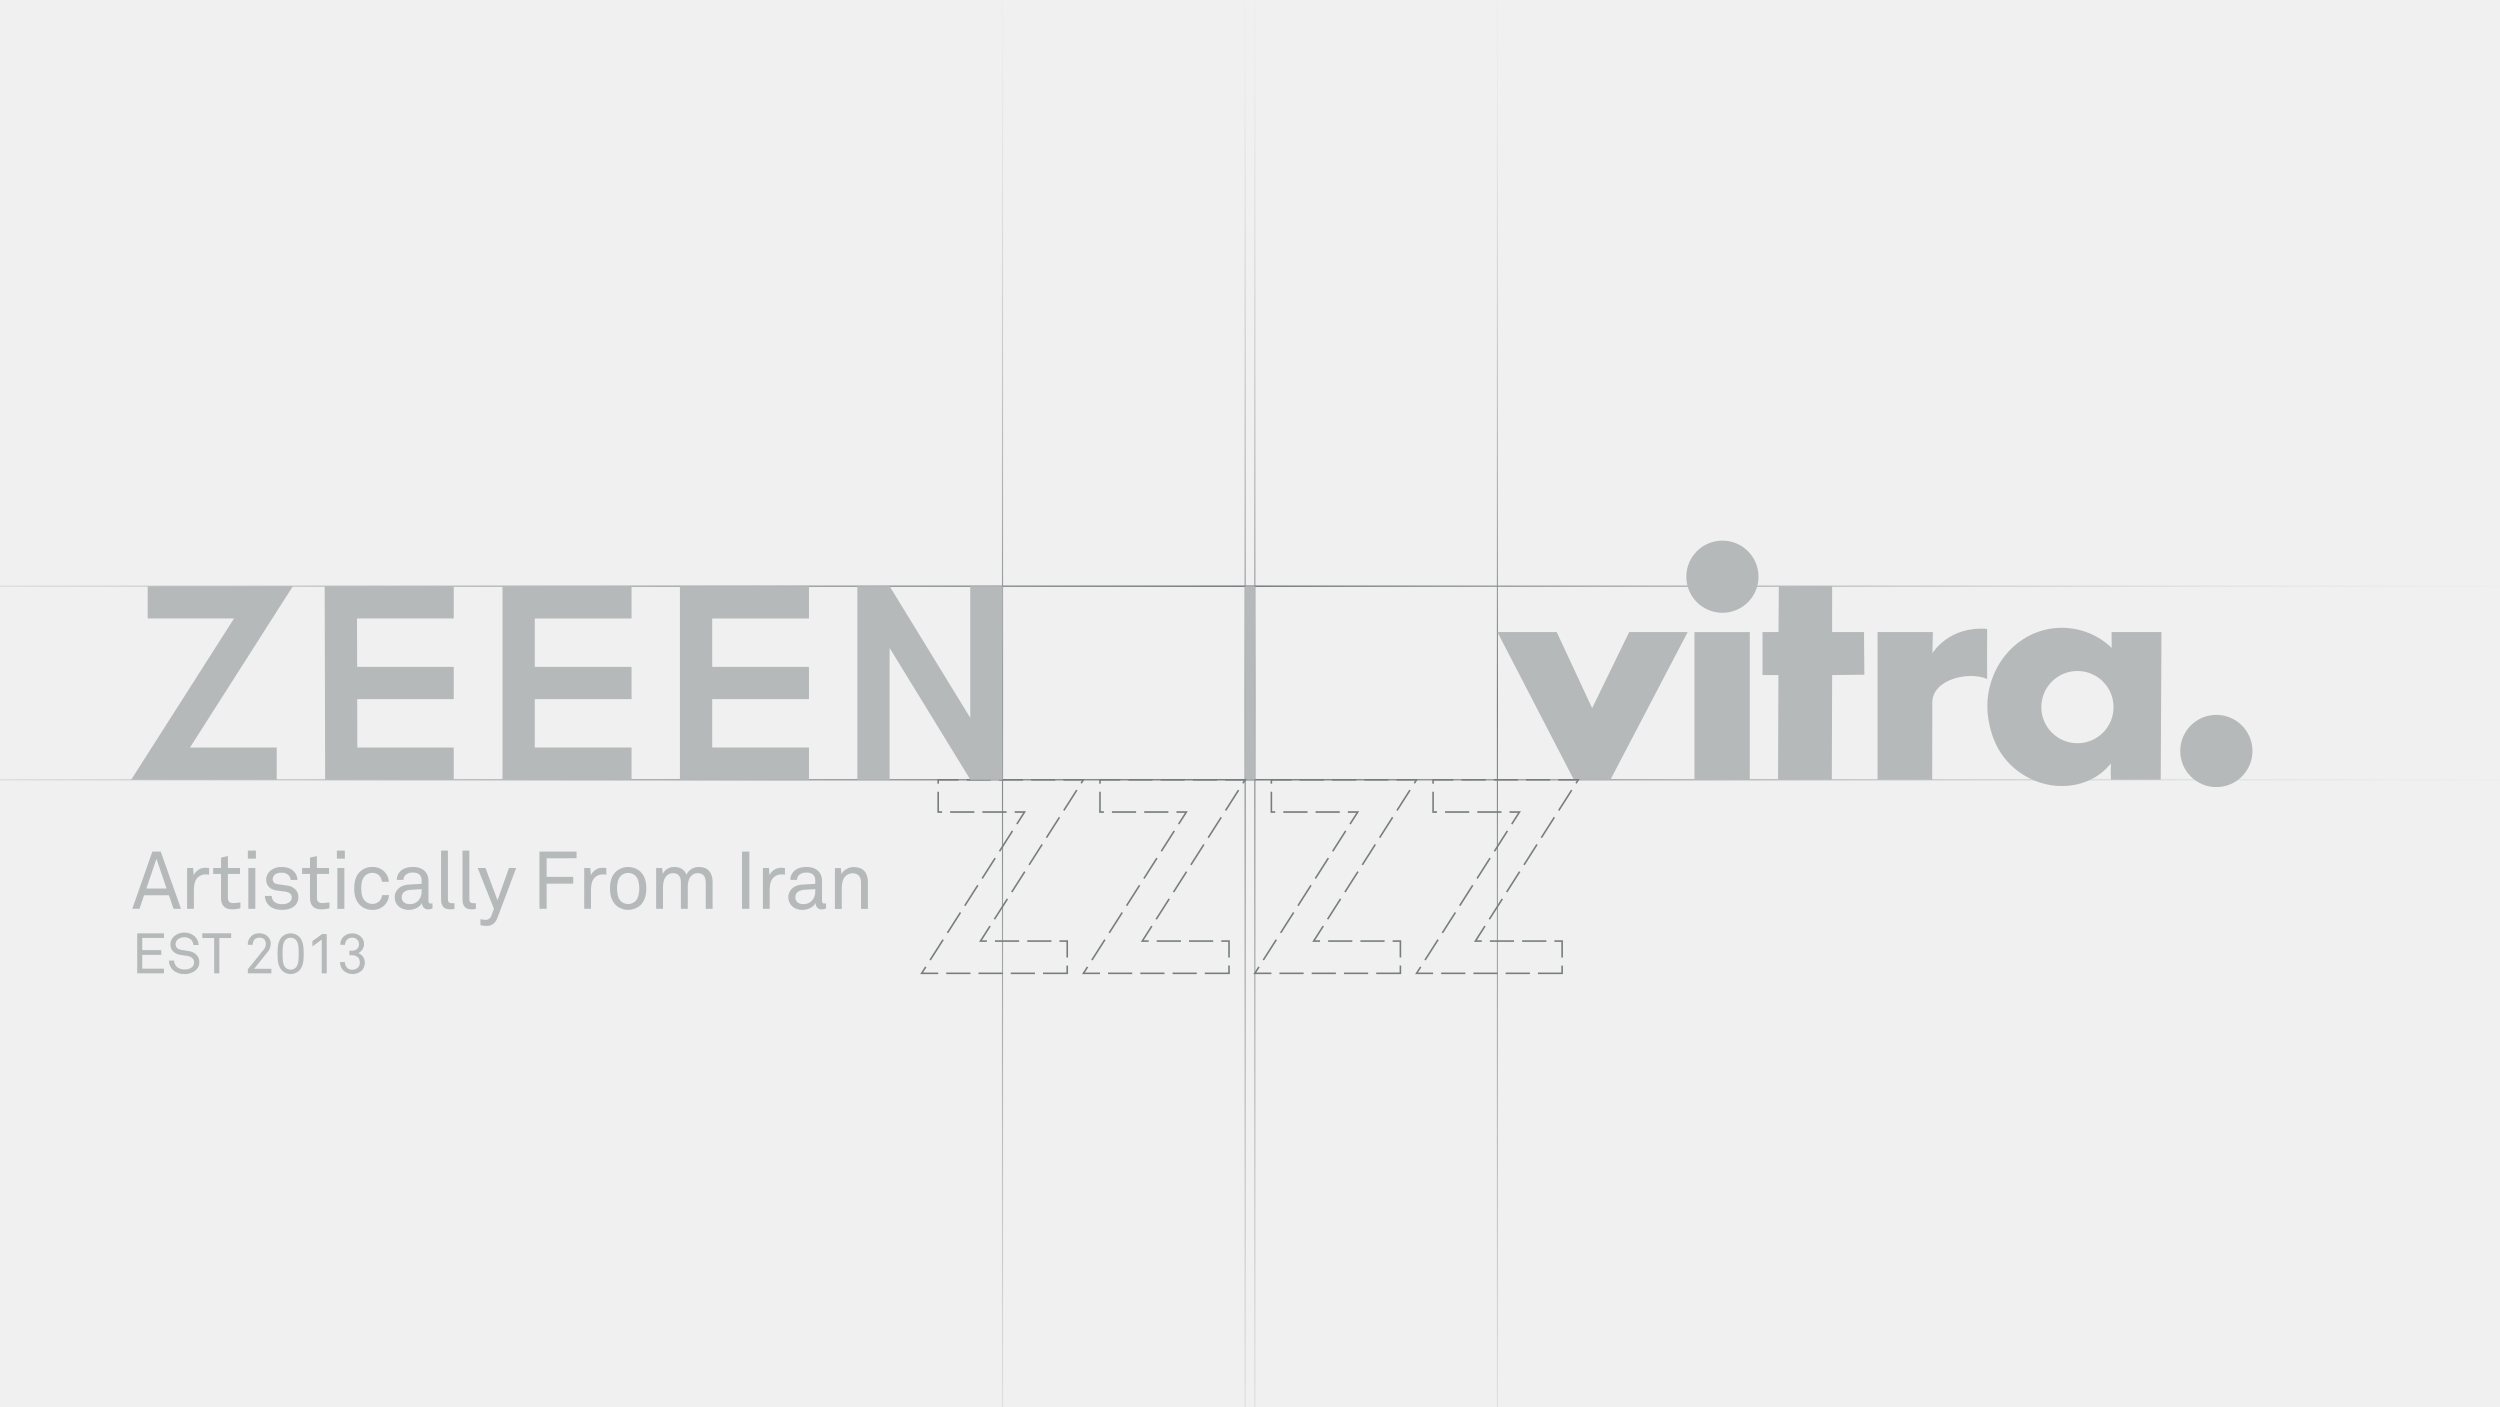
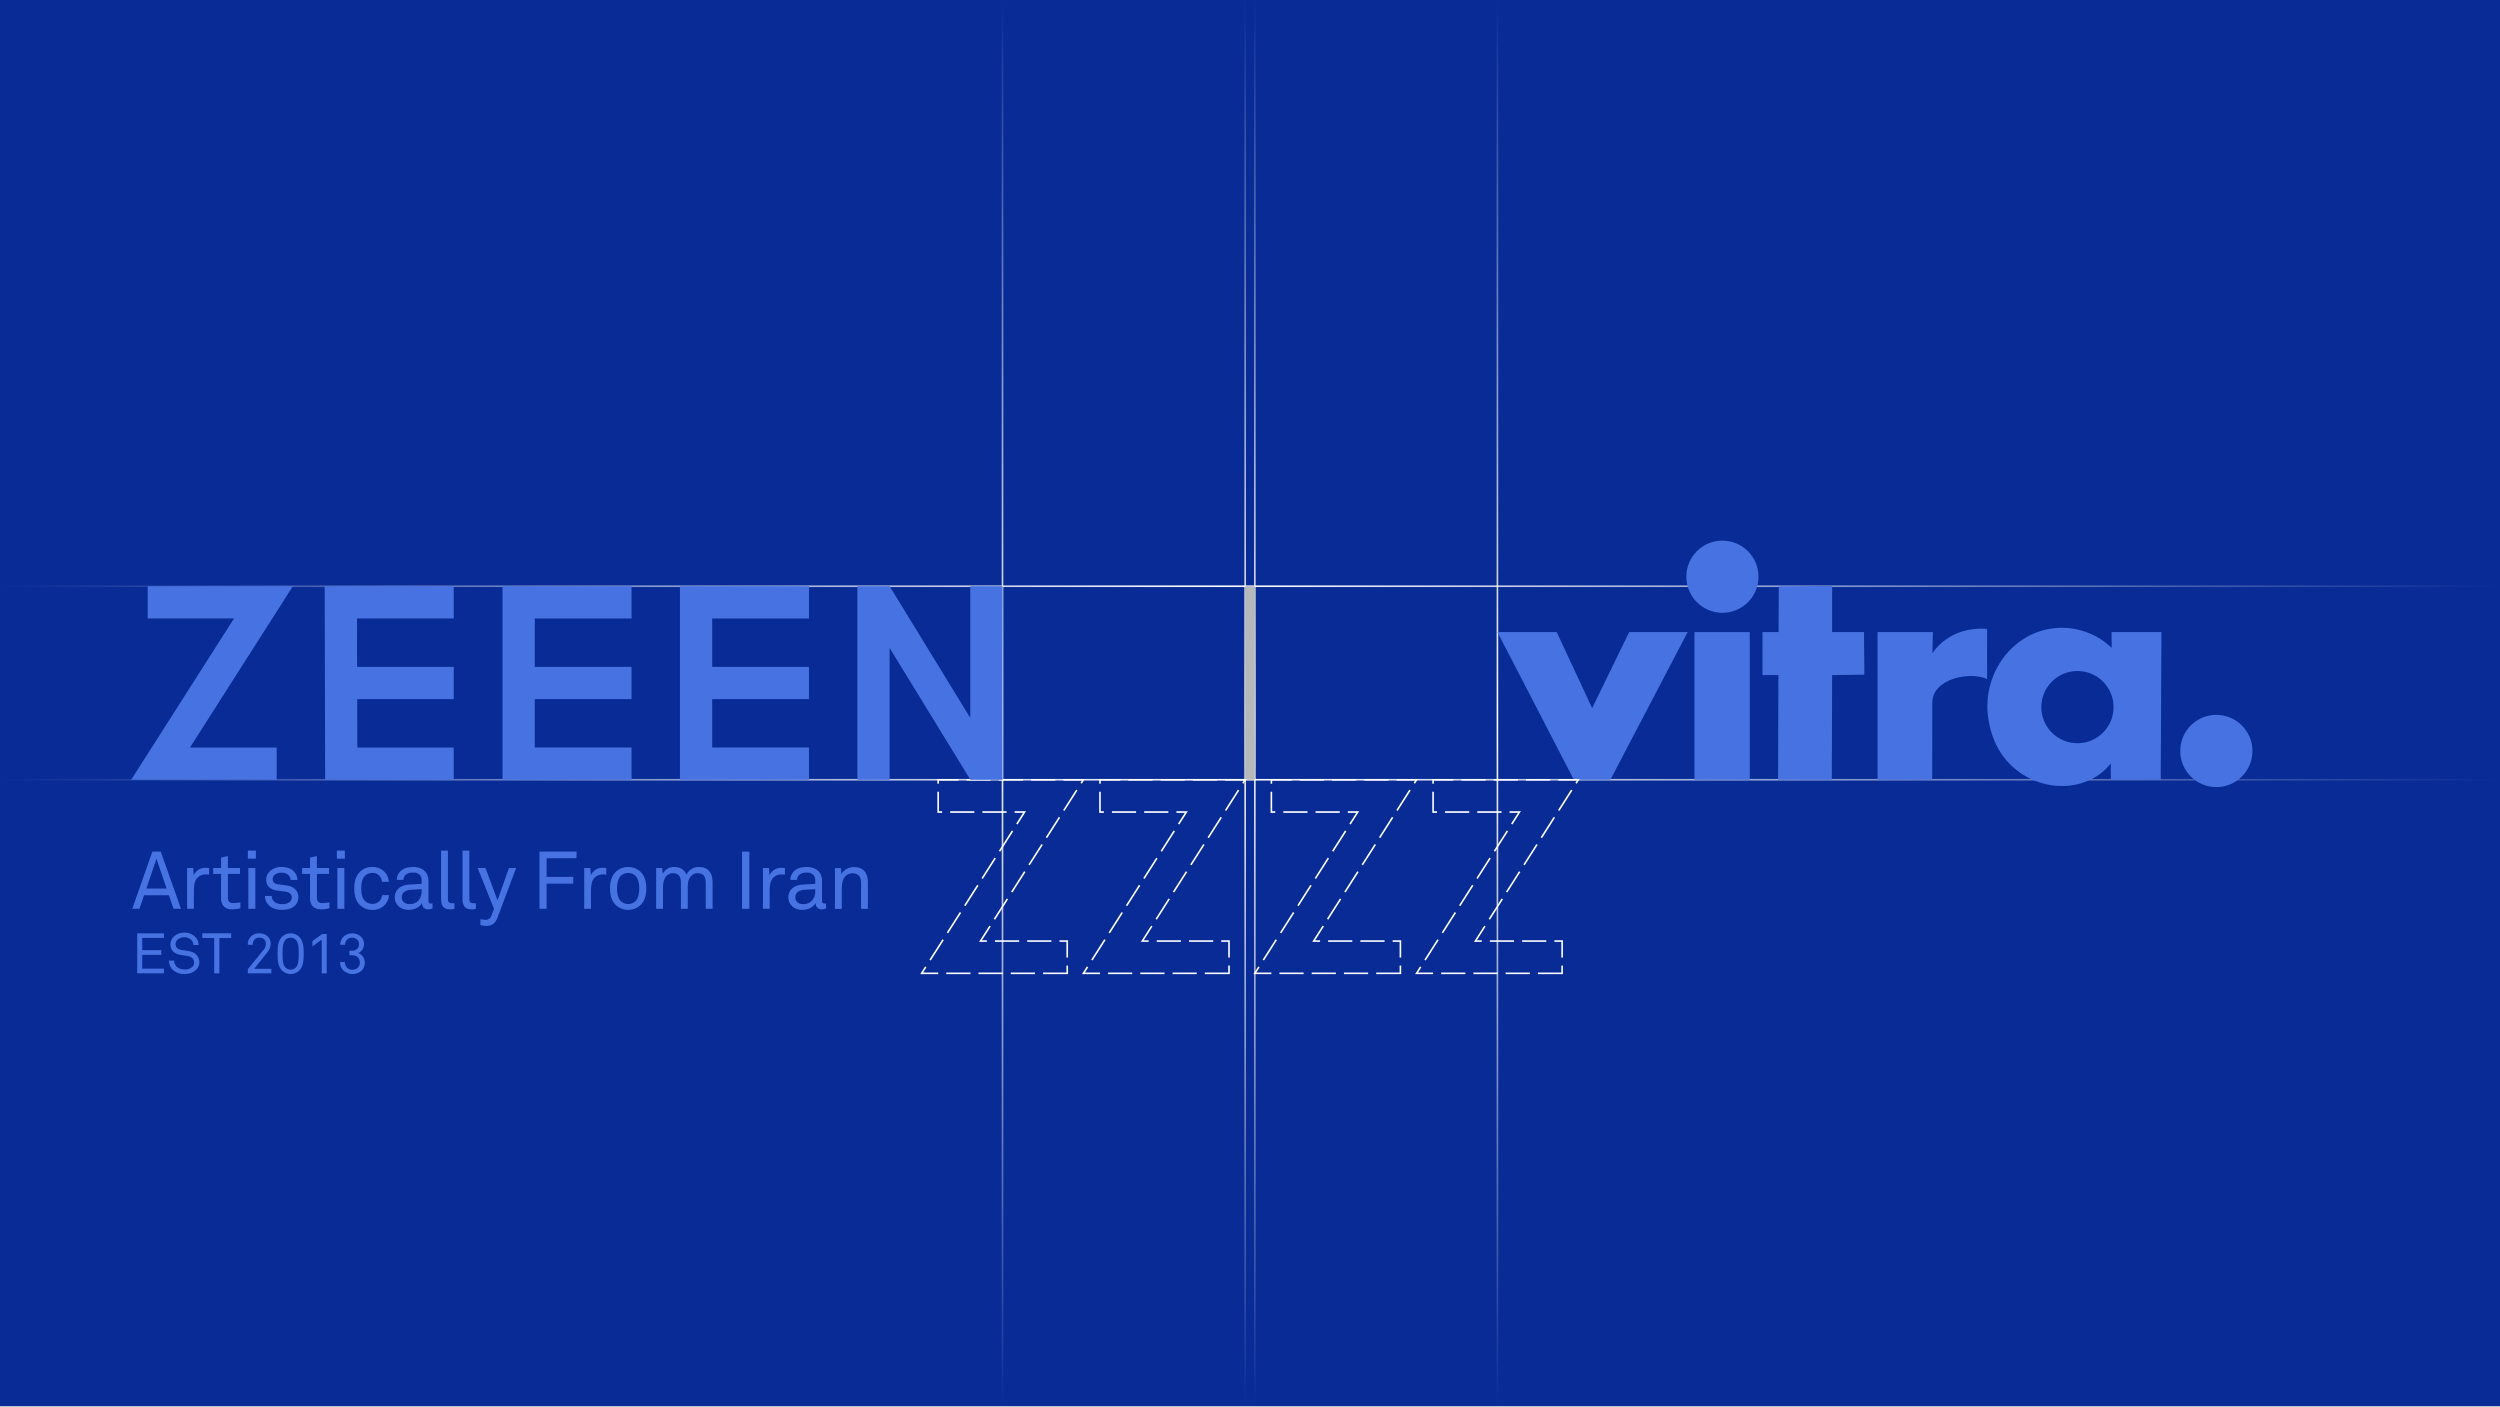
<svg xmlns="http://www.w3.org/2000/svg" xmlns:xlink="http://www.w3.org/1999/xlink" viewBox="0 0 1550 871.88">
  <defs>
-     <style>.cls-1,.cls-2,.cls-3,.cls-4,.cls-5,.cls-6,.cls-8{fill:none;stroke-miterlimit:10;}.cls-1,.cls-6{stroke-width:0.94px;}.cls-1{stroke:url(#linear-gradient);}.cls-2,.cls-3,.cls-4,.cls-5{stroke-width:0.7px;}.cls-2{stroke:url(#linear-gradient-2);}.cls-3{stroke:url(#linear-gradient-3);}.cls-4{stroke:url(#linear-gradient-4);}.cls-5{stroke:url(#linear-gradient-5);}.cls-6{stroke:url(#linear-gradient-6);}.cls-7{fill:#b5b9ba;}.cls-8{stroke:#777d7e;stroke-dasharray:15 5;}</style>
-     <linearGradient id="linear-gradient" x1="3723" y1="-1519.59" x2="5643" y2="-1519.59" gradientTransform="translate(5458 -1156.13) rotate(180)" gradientUnits="userSpaceOnUse">
+     <style>.cls-1{fill:#082b96;}.cls-10,.cls-2,.cls-3,.cls-4,.cls-5,.cls-6,.cls-7{fill:none;stroke-miterlimit:10;}.cls-2{stroke:url(#linear-gradient);}.cls-3{stroke:url(#linear-gradient-2);}.cls-4{stroke:url(#linear-gradient-3);}.cls-5{stroke:url(#linear-gradient-4);}.cls-6{stroke:url(#linear-gradient-5);}.cls-7{stroke:url(#linear-gradient-6);}.cls-8{fill:#b5b9ba;}.cls-9{fill:#4672e2;}.cls-10{stroke:#fff;stroke-dasharray:15 5;}</style>
+     <linearGradient id="linear-gradient" x1="3908" y1="-1519.59" x2="5458" y2="-1519.59" gradientTransform="translate(5458 -1156.13) rotate(180)" gradientUnits="userSpaceOnUse">
      <stop offset="0" stop-color="#fff" stop-opacity="0" />
-       <stop offset="0.5" stop-color="#777d7e" />
-       <stop offset="1" stop-color="#969b9c" stop-opacity="0" />
+       <stop offset="0.51" stop-color="#fff" />
+       <stop offset="1" stop-color="#fff" stop-opacity="0" />
    </linearGradient>
-     <linearGradient id="linear-gradient-2" x1="-4400.53" y1="9457.85" x2="-3320.53" y2="9457.85" gradientTransform="translate(10079.41 4296.46) rotate(90)" xlink:href="#linear-gradient" />
-     <linearGradient id="linear-gradient-3" x1="-4400.53" y1="9151.01" x2="-3320.53" y2="9151.01" gradientTransform="translate(10079.41 4296.46) rotate(90)" xlink:href="#linear-gradient" />
-     <linearGradient id="linear-gradient-4" x1="-4400.53" y1="9301.41" x2="-3320.53" y2="9301.41" gradientTransform="translate(10079.41 4296.46) rotate(90)" xlink:href="#linear-gradient" />
-     <linearGradient id="linear-gradient-5" x1="-4400.53" y1="9307.41" x2="-3320.53" y2="9307.41" gradientTransform="translate(10079.41 4296.46) rotate(90)" xlink:href="#linear-gradient" />
-     <linearGradient id="linear-gradient-6" y1="-1639.57" y2="-1639.57" xlink:href="#linear-gradient" />
+     <linearGradient id="linear-gradient-2" x1="-4296.47" y1="9457.85" x2="-3424.59" y2="9457.85" gradientTransform="translate(10079.41 4296.46) rotate(90)" xlink:href="#linear-gradient" />
+     <linearGradient id="linear-gradient-3" x1="-4296.47" y1="9151.01" x2="-3424.59" y2="9151.01" gradientTransform="translate(10079.41 4296.46) rotate(90)" xlink:href="#linear-gradient" />
+     <linearGradient id="linear-gradient-4" x1="-4296.47" y1="9301.41" x2="-3424.59" y2="9301.41" gradientTransform="translate(10079.41 4296.46) rotate(90)" xlink:href="#linear-gradient" />
+     <linearGradient id="linear-gradient-5" x1="-4296.47" y1="9307.41" x2="-3424.59" y2="9307.41" gradientTransform="translate(10079.41 4296.46) rotate(90)" xlink:href="#linear-gradient" />
+     <linearGradient id="linear-gradient-6" x1="3908" y1="-1639.57" x2="5458" y2="-1639.57" xlink:href="#linear-gradient" />
  </defs>
+   <g id="Background">
+     <rect class="cls-1" width="1550" height="871.87" />
+   </g>
  <g id="Graphics">
-     <line class="cls-1" x1="-185" y1="363.46" x2="1735" y2="363.46" />
-     <line class="cls-2" x1="621.56" y1="975.94" x2="621.56" y2="-104.06" />
-     <line class="cls-3" x1="928.4" y1="975.94" x2="928.4" y2="-104.06" />
-     <line class="cls-4" x1="778" y1="975.94" x2="778" y2="-104.06" />
-     <line class="cls-5" x1="772" y1="975.94" x2="772" y2="-104.06" />
-     <line class="cls-6" x1="-185" y1="483.44" x2="1735" y2="483.44" />
-   </g>
-   <g id="Ebene_1" data-name="Ebene 1">
-     <rect class="cls-7" x="772" y="363.46" width="6" height="119.98" />
-     <polygon class="cls-7" points="928.4 391.9 965.16 391.9 987.13 439.03 1010.09 391.9 1046.35 391.9 998.45 483.44 975.79 483.44 928.4 391.9" />
-     <rect class="cls-7" x="1050.57" y="391.9" width="34.3" height="91.54" />
-     <path class="cls-7" d="M1067.9,379.94a22.38,22.38,0,1,0-22.38-22.38A22.38,22.38,0,0,0,1067.9,379.94Z" />
-     <polygon class="cls-7" points="1102.86 363.52 1135.93 363.28 1135.92 391.9 1155.69 391.9 1155.91 418.3 1135.93 418.55 1135.72 483.44 1102.4 483.44 1102.61 418.55 1092.75 418.55 1092.74 391.9 1102.68 391.9 1102.86 363.52" />
-     <path class="cls-7" d="M1164.07,391.9h34.29l-.24,13.08s10-17,33.91-15.05c-.11,15.42,0,18.25,0,31.09-10.61-4.94-33.88-.34-34,14.56-.07,9.87-.07,47.86-.07,47.86H1164.1Z" />
-     <path class="cls-7" d="M1268.89,390.23a44.73,44.73,0,0,1,40.37,11.44c-.1-3.23-.08-9.77-.08-9.77h30.92l-.45,91.54h-30.88a99.38,99.38,0,0,1,0-10.11c-13.09,16.29-37.07,18.14-54.64,6.86-13.06-8.39-19.48-20.94-21.51-35.52C1229.31,420.63,1244.07,395.84,1268.89,390.23ZM1288,460.8a22.39,22.39,0,1,0-22.38-22.39A22.38,22.38,0,0,0,1288,460.8Zm0-22.39" />
-     <path class="cls-7" d="M1374.12,488a22.39,22.39,0,1,0-22.38-22.39A22.39,22.39,0,0,0,1374.12,488Z" />
-     <polygon class="cls-8" points="761.99 603.46 671.73 603.46 735.52 503.46 681.99 503.46 681.99 483.46 772 483.46 708.21 583.46 761.99 583.46 761.99 603.46" />
-     <polygon class="cls-8" points="661.68 603.46 571.43 603.46 635.22 503.46 581.68 503.46 581.68 483.46 671.7 483.46 607.91 583.46 661.68 583.46 661.68 603.46" />
-     <polygon class="cls-8" points="968.52 603.46 878.27 603.46 942.06 503.46 888.52 503.46 888.52 483.46 978.54 483.46 914.75 583.46 968.52 583.46 968.52 603.46" />
-     <polygon class="cls-8" points="868.25 603.46 778 603.46 841.79 503.46 788.25 503.46 788.25 483.46 878.27 483.46 814.48 583.46 868.25 583.46 868.25 603.46" />
-     <polygon class="cls-7" points="171.56 483.46 81.31 483.46 145.09 383.46 91.56 383.46 91.56 363.46 181.57 363.46 117.79 463.46 171.56 463.46 171.56 483.46" />
-     <polygon class="cls-7" points="281.32 483.46 201.59 483.46 201.3 363.46 281.32 363.46 281.32 383.46 221.35 383.46 221.54 463.46 281.32 463.46 281.32 483.46" />
-     <rect class="cls-7" x="211.32" y="413.46" width="70" height="20" />
-     <polygon class="cls-7" points="391.56 483.46 311.56 483.46 311.56 363.46 391.56 363.46 391.56 383.46 331.56 383.46 331.56 463.46 391.56 463.46 391.56 483.46" />
-     <rect class="cls-7" x="321.56" y="413.46" width="70" height="20" />
-     <polygon class="cls-7" points="501.56 483.46 421.56 483.46 421.56 363.46 501.56 363.46 501.56 383.46 441.56 383.46 441.56 463.46 501.56 463.46 501.56 483.46" />
-     <rect class="cls-7" x="431.56" y="413.46" width="70" height="20" />
-     <polygon class="cls-7" points="621.56 483.46 601.64 483.46 551.56 401.74 551.56 483.46 531.56 483.46 531.56 363.46 551.57 363.46 601.56 445.06 601.56 363.46 621.56 363.46 621.56 483.46" />
-     <path class="cls-7" d="M107.61,563.47l-2.9-8.4H89.31l-2.85,8.4H82L94.46,528h5.2l12.55,35.45ZM97,532.47l-6.25,18.4h12.55Z" />
-     <path class="cls-7" d="M127.31,542.12a7,7,0,0,0-4.8,2c-2.05,2-2.3,5.45-2.3,8.1v11.25H116v-25.3h3.75l.35,4.45a7.85,7.85,0,0,1,7.55-4.6,13.46,13.46,0,0,1,2,.15v4.15A12.43,12.43,0,0,0,127.31,542.12Z" />
-     <path class="cls-7" d="M144,563.82c-5.45,0-6.95-3.45-6.95-6.85V541.82h-4.9v-3.65h4.9v-6.45l4.25-1v7.45h7.5v3.65h-7.5v14.65c0,2.45,1.05,3.45,3.4,3.45a31.22,31.22,0,0,0,4.35-.45v3.65A18.31,18.31,0,0,1,144,563.82Z" />
-     <path class="cls-7" d="M153.66,532.37v-5h5v5Zm.3,31.1v-25.3h4.35v25.3Z" />
-     <path class="cls-7" d="M183.11,561.27c-2,2-5,2.85-8.25,2.85s-6.05-.75-8.2-2.85a8.18,8.18,0,0,1-2.45-5.8h4.25a4.93,4.93,0,0,0,2,3.95,8,8,0,0,0,4.55,1.15,6.86,6.86,0,0,0,4.65-1.4,3.59,3.59,0,0,0,1.25-2.75c0-1.9-1.35-3.25-4-3.6-1.1-.15-3.95-.5-5.7-.75-3.8-.6-6.2-3-6.2-6.8a7.28,7.28,0,0,1,2.1-4.95,10.31,10.31,0,0,1,7.45-2.8c3.35,0,6.35,1.05,8.05,3.2a7.23,7.23,0,0,1,1.8,4.85h-4.25a4.57,4.57,0,0,0-1.45-3.15,5.94,5.94,0,0,0-4.15-1.35,6.55,6.55,0,0,0-2.95.5,3.79,3.79,0,0,0-2.55,3.4c0,2.1,1.3,3,3.4,3.3,1.4.2,3.4.4,6.1.85,3.6.6,6.45,3.2,6.45,7A7.21,7.21,0,0,1,183.11,561.27Z" />
-     <path class="cls-7" d="M199.21,563.82c-5.45,0-7-3.45-7-6.85V541.82h-4.9v-3.65h4.9v-6.45l4.25-1v7.45H204v3.65h-7.5v14.65c0,2.45,1.05,3.45,3.4,3.45a31.22,31.22,0,0,0,4.35-.45v3.65A18.31,18.31,0,0,1,199.21,563.82Z" />
-     <path class="cls-7" d="M208.86,532.37v-5h4.95v5Zm.3,31.1v-25.3h4.35v25.3Z" />
-     <path class="cls-7" d="M238.26,561.37a10,10,0,0,1-7.3,2.75,10.58,10.58,0,0,1-9.25-4.75c-1.35-2-2.1-4.75-2.1-8.55s.75-6.55,2.1-8.55a10.49,10.49,0,0,1,9.2-4.75,10.06,10.06,0,0,1,7.2,2.7,9.7,9.7,0,0,1,3,6.5h-4.3a6.35,6.35,0,0,0-1.8-4,5.92,5.92,0,0,0-4.1-1.55,6.39,6.39,0,0,0-4.4,1.65c-2,1.7-2.55,4.85-2.55,8s.55,6.25,2.55,7.95a6.39,6.39,0,0,0,4.4,1.65,5.91,5.91,0,0,0,4.3-1.7,6.25,6.25,0,0,0,1.7-3.75h4.3A9.52,9.52,0,0,1,238.26,561.37Z" />
-     <path class="cls-7" d="M265.31,563.82a3.6,3.6,0,0,1-3.65-3.85h-.1c-1.45,2.55-4.6,4.15-8.15,4.15-5.8,0-8.7-3.9-8.7-7.8,0-3.25,2.1-7.5,9-7.9l7.7-.45v-1.85a5,5,0,0,0-1.3-3.85A5.7,5.7,0,0,0,256,541a6.27,6.27,0,0,0-4.6,1.5,4.14,4.14,0,0,0-1.25,3H246a7.49,7.49,0,0,1,2.2-5.3c1.7-1.8,4.7-2.7,7.8-2.7,4.9,0,7.7,2.1,8.9,4.85a9.69,9.69,0,0,1,.75,3.9v12.25c0,1.35.55,1.7,1.4,1.7a6.16,6.16,0,0,0,1.1-.15v3.15A5.89,5.89,0,0,1,265.31,563.82Zm-3.9-12.55-6.8.4c-2.55.15-5.55,1.35-5.55,4.55,0,2.25,1.4,4.35,5,4.35a7.13,7.13,0,0,0,5.2-2.05,8.16,8.16,0,0,0,2.15-5.75Z" />
-     <path class="cls-7" d="M278.76,563.77c-3.7,0-5.3-2.2-5.3-6.2v-30.2h4.25v30c0,1.7.55,2.6,2.3,2.6a16.38,16.38,0,0,0,1.75,0v3.6A11.09,11.09,0,0,1,278.76,563.77Z" />
-     <path class="cls-7" d="M292.06,563.77c-3.7,0-5.3-2.2-5.3-6.2v-30.2H291v30c0,1.7.55,2.6,2.3,2.6a16.38,16.38,0,0,0,1.75,0v3.6A11.09,11.09,0,0,1,292.06,563.77Z" />
-     <path class="cls-7" d="M308.56,568.67c-1.2,3.25-3.05,5.4-6.85,5.4a13.84,13.84,0,0,1-3.85-.5v-3.7a11.76,11.76,0,0,0,3,.4,3.6,3.6,0,0,0,3.8-2.55l1.6-4.25-10.1-25.3H301l7.45,20,7.1-20H320Z" />
-     <path class="cls-7" d="M338.91,532.12v11.55h16.5v4.2h-16.5v15.6h-4.45V528h23v4.1Z" />
-     <path class="cls-7" d="M373.51,542.12a7,7,0,0,0-4.8,2c-2,2-2.3,5.45-2.3,8.1v11.25h-4.2v-25.3H366l.35,4.45a7.85,7.85,0,0,1,7.55-4.6,13.46,13.46,0,0,1,2,.15v4.15A12.43,12.43,0,0,0,373.51,542.12Z" />
-     <path class="cls-7" d="M397.11,561.17a11.39,11.39,0,0,1-15.3,0c-2.76-2.7-3.6-6.35-3.6-10.35s.84-7.65,3.6-10.35a11.39,11.39,0,0,1,15.3,0c2.75,2.7,3.6,6.35,3.6,10.35S399.86,558.47,397.11,561.17ZM394,543a6.65,6.65,0,0,0-9.1,0c-1.8,1.85-2.35,4.9-2.35,7.85s.55,6,2.35,7.85a6.65,6.65,0,0,0,9.1,0c1.8-1.85,2.35-4.9,2.35-7.85S395.81,544.82,394,543Z" />
-     <path class="cls-7" d="M437.56,563.47v-16.1c0-3.55-1.15-6-5.15-6a5.13,5.13,0,0,0-3.85,1.7c-1.7,1.75-2.15,4.3-2.15,6.95v13.45h-4.25v-16.1c0-3.55-1.05-6-5.1-6a5.37,5.37,0,0,0-4.3,2.25c-1.25,1.6-1.7,4.3-1.7,6.4v13.45h-4.25v-25.3h3.7l.4,3.6a7.7,7.7,0,0,1,7.1-4.25c3.75,0,6.45,1.7,7.55,4.8a8.34,8.34,0,0,1,7.8-4.8c5.75,0,8.45,3.7,8.45,9.3v16.65Z" />
-     <path class="cls-7" d="M460.05,563.47V528h4.56v35.45Z" />
-     <path class="cls-7" d="M484.3,542.12a7,7,0,0,0-4.8,2c-2.05,2-2.3,5.45-2.3,8.1v11.25H473v-25.3h3.75l.35,4.45a7.85,7.85,0,0,1,7.55-4.6,13.46,13.46,0,0,1,2,.15v4.15A12.43,12.43,0,0,0,484.3,542.12Z" />
-     <path class="cls-7" d="M509.36,563.82a3.59,3.59,0,0,1-3.65-3.85h-.11c-1.44,2.55-4.6,4.15-8.15,4.15-5.8,0-8.7-3.9-8.7-7.8,0-3.25,2.1-7.5,9-7.9l7.71-.45v-1.85a5,5,0,0,0-1.3-3.85A5.75,5.75,0,0,0,500,541a6.27,6.27,0,0,0-4.6,1.5,4.14,4.14,0,0,0-1.25,3H490a7.49,7.49,0,0,1,2.2-5.3c1.7-1.8,4.7-2.7,7.8-2.7,4.91,0,7.71,2.1,8.91,4.85a9.69,9.69,0,0,1,.75,3.9v12.25c0,1.35.55,1.7,1.4,1.7a6.32,6.32,0,0,0,1.1-.15v3.15A5.91,5.91,0,0,1,509.36,563.82Zm-3.9-12.55-6.81.4c-2.55.15-5.55,1.35-5.55,4.55,0,2.25,1.4,4.35,5,4.35a7.11,7.11,0,0,0,5.2-2.05,8.17,8.17,0,0,0,2.16-5.75Z" />
-     <path class="cls-7" d="M533.85,563.47V547.42c0-3.8-1.55-6-5.55-6a6.2,6.2,0,0,0-5.5,3.9c-.85,1.85-.9,4.5-.9,6.45v11.75h-4.25v-25.3h3.7l.35,3.8c1.3-2.9,4.8-4.45,7.65-4.45,5.75,0,8.75,3.45,8.75,9.3v16.65Z" />
-     <path class="cls-7" d="M85.06,603.47V578.65h16.59v2.87H88.18v7.56H100V592H88.18v8.58h13.47v2.87Z" />
-     <path class="cls-7" d="M121.46,601.44a10.09,10.09,0,0,1-7,2.48,10.25,10.25,0,0,1-7.11-2.38,8.23,8.23,0,0,1-2.66-5.95h3.26a5.64,5.64,0,0,0,1.75,3.92,7,7,0,0,0,4.76,1.54,6.54,6.54,0,0,0,4.62-1.43,3.67,3.67,0,0,0,1.26-2.91c0-1.92-1.23-3.53-4.17-4l-3.92-.59c-3.71-.56-6.61-2.63-6.61-6.58a6.83,6.83,0,0,1,2.17-4.9,9.21,9.21,0,0,1,6.51-2.45,9.33,9.33,0,0,1,6.44,2.38,7.47,7.47,0,0,1,2.38,5.32h-3.26a5.19,5.19,0,0,0-1.22-3.12,6.5,6.5,0,0,0-8.79,0,4,4,0,0,0-1,2.7c0,2.24,1.85,3.25,3.71,3.5,1.4.17,2.76.42,4.13.63,4.13.59,6.89,3.11,6.89,7A6.45,6.45,0,0,1,121.46,601.44Z" />
-     <path class="cls-7" d="M136,581.56v21.91H132.8V581.56h-7.38v-2.91h17.92v2.91Z" />
-     <path class="cls-7" d="M153.66,603.47v-2.56l9.84-12.14a5.43,5.43,0,0,0,1.33-3.5c0-2.49-1.44-3.92-4-3.92-2.17,0-4.13,1.19-4.13,4.41h-3.08a6.76,6.76,0,0,1,7.17-7.11,7.05,7.05,0,0,1,5.95,2.8,6.25,6.25,0,0,1,1.12,3.78,8,8,0,0,1-2.06,5.18l-8.26,10.26h10.71v2.8Z" />
-     <path class="cls-7" d="M185.44,601.86a7.72,7.72,0,0,1-10.5,0c-2.45-2.49-2.87-5.88-2.87-10.57s.42-8.12,2.87-10.61a7.8,7.8,0,0,1,10.5,0c2.45,2.49,2.87,5.92,2.87,10.61S187.89,599.37,185.44,601.86ZM183.2,582.5a4.6,4.6,0,0,0-6,0c-2.06,2-2,5.5-2,8.79s-.07,6.82,2,8.78a4.6,4.6,0,0,0,6,0c2.07-2,2-5.49,2-8.78S185.27,584.46,183.2,582.5Z" />
-     <path class="cls-7" d="M199.48,603.47V582.54l-5.78,4.23v-3.32l6-4.31h2.87v24.33Z" />
-     <path class="cls-7" d="M224.33,601.72a8.54,8.54,0,0,1-11.45,0,7.24,7.24,0,0,1-2.06-5.22h3a5.09,5.09,0,0,0,1.26,3.36,4.27,4.27,0,0,0,3.33,1.37,4.54,4.54,0,0,0,3.53-1.4,4.46,4.46,0,0,0,1.16-3.08c0-3-2-4.52-5-4.52h-1.47v-2.76h1.47c2.8,0,4.48-1.54,4.48-4.1a3.78,3.78,0,0,0-1.15-2.83,4.09,4.09,0,0,0-3-1.19,4.41,4.41,0,0,0-3,1,4.34,4.34,0,0,0-1.47,3.43h-3a6.73,6.73,0,0,1,2.35-5.36,8,8,0,0,1,5.21-1.75,7.54,7.54,0,0,1,5.18,2,6.11,6.11,0,0,1,2,4.76,6.28,6.28,0,0,1-3.57,5.5,6.21,6.21,0,0,1,4.06,6A7.09,7.09,0,0,1,224.33,601.72Z" />
+     <line class="cls-2" y1="363.46" x2="1550" y2="363.46" />
+     <line class="cls-3" x1="621.56" y1="871.88" x2="621.56" />
+     <line class="cls-4" x1="928.4" y1="871.88" x2="928.4" />
+     <line class="cls-5" x1="778" y1="871.88" x2="778" />
+     <line class="cls-6" x1="772" y1="871.88" x2="772" />
+     <line class="cls-7" y1="483.44" x2="1550" y2="483.44" />
+     <rect class="cls-8" x="772" y="363.46" width="6" height="119.98" />
+     <polygon class="cls-9" points="928.4 391.9 965.16 391.9 987.13 439.03 1010.09 391.9 1046.35 391.9 998.45 483.44 975.79 483.44 928.4 391.9" />
+     <rect class="cls-9" x="1050.57" y="391.9" width="34.3" height="91.54" />
+     <path class="cls-9" d="M1067.9,379.94a22.38,22.38,0,1,0-22.38-22.38A22.38,22.38,0,0,0,1067.9,379.94Z" />
+     <polygon class="cls-9" points="1102.86 363.52 1135.93 363.28 1135.92 391.9 1155.69 391.9 1155.91 418.3 1135.93 418.55 1135.72 483.44 1102.4 483.44 1102.61 418.55 1092.75 418.55 1092.74 391.9 1102.68 391.9 1102.86 363.52" />
+     <path class="cls-9" d="M1164.07,391.9h34.29l-.24,13.08s10-17,33.91-15.05c-.11,15.42,0,18.25,0,31.09-10.61-4.94-33.88-.34-34,14.56-.07,9.87-.07,47.86-.07,47.86H1164.1Z" />
+     <path class="cls-9" d="M1268.89,390.23a44.73,44.73,0,0,1,40.37,11.44c-.1-3.23-.08-9.77-.08-9.77h30.92l-.45,91.54h-30.88a99.38,99.38,0,0,1,0-10.11c-13.09,16.29-37.07,18.14-54.64,6.86-13.06-8.39-19.48-20.94-21.51-35.52C1229.31,420.63,1244.07,395.84,1268.89,390.23ZM1288,460.8a22.39,22.39,0,1,0-22.38-22.39A22.38,22.38,0,0,0,1288,460.8Zm0-22.39" />
+     <path class="cls-9" d="M1374.12,488a22.39,22.39,0,1,0-22.38-22.39A22.39,22.39,0,0,0,1374.12,488Z" />
+     <polygon class="cls-10" points="761.99 603.46 671.73 603.46 735.52 503.46 681.99 503.46 681.99 483.46 772 483.46 708.21 583.46 761.99 583.46 761.99 603.46" />
+     <polygon class="cls-10" points="661.68 603.46 571.43 603.46 635.22 503.46 581.68 503.46 581.68 483.46 671.7 483.46 607.91 583.46 661.68 583.46 661.68 603.46" />
+     <polygon class="cls-10" points="968.52 603.46 878.27 603.46 942.06 503.46 888.52 503.46 888.52 483.46 978.54 483.46 914.75 583.46 968.52 583.46 968.52 603.46" />
+     <polygon class="cls-10" points="868.25 603.46 778 603.46 841.79 503.46 788.25 503.46 788.25 483.46 878.27 483.46 814.48 583.46 868.25 583.46 868.25 603.46" />
+     <polygon class="cls-9" points="171.56 483.46 81.31 483.46 145.09 383.46 91.56 383.46 91.56 363.46 181.57 363.46 117.79 463.46 171.56 463.46 171.56 483.46" />
+     <polygon class="cls-9" points="281.32 483.46 201.59 483.46 201.3 363.46 281.32 363.46 281.32 383.46 221.35 383.46 221.54 463.46 281.32 463.46 281.32 483.46" />
+     <rect class="cls-9" x="211.32" y="413.46" width="70" height="20" />
+     <polygon class="cls-9" points="391.56 483.46 311.56 483.46 311.56 363.46 391.56 363.46 391.56 383.46 331.56 383.46 331.56 463.46 391.56 463.46 391.56 483.46" />
+     <rect class="cls-9" x="321.56" y="413.46" width="70" height="20" />
+     <polygon class="cls-9" points="501.56 483.46 421.56 483.46 421.56 363.46 501.56 363.46 501.56 383.46 441.56 383.46 441.56 463.46 501.56 463.46 501.56 483.46" />
+     <rect class="cls-9" x="431.56" y="413.46" width="70" height="20" />
+     <polygon class="cls-9" points="621.56 483.46 601.64 483.46 551.56 401.74 551.56 483.46 531.56 483.46 531.56 363.46 551.57 363.46 601.56 445.06 601.56 363.46 621.56 363.46 621.56 483.46" />
+     <path class="cls-9" d="M107.61,563.47l-2.9-8.4H89.31l-2.85,8.4H82L94.46,528h5.2l12.55,35.45ZM97,532.47l-6.25,18.4h12.55Z" />
+     <path class="cls-9" d="M127.31,542.12a7,7,0,0,0-4.8,2c-2.05,2-2.3,5.45-2.3,8.1v11.25H116v-25.3h3.75l.35,4.45a7.85,7.85,0,0,1,7.55-4.6,13.46,13.46,0,0,1,2,.15v4.15A12.43,12.43,0,0,0,127.31,542.12Z" />
+     <path class="cls-9" d="M144,563.82c-5.45,0-6.95-3.45-6.95-6.85V541.82h-4.9v-3.65h4.9v-6.45l4.25-1v7.45h7.5v3.65h-7.5v14.65c0,2.45,1.05,3.45,3.4,3.45a31.22,31.22,0,0,0,4.35-.45v3.65A18.31,18.31,0,0,1,144,563.82Z" />
+     <path class="cls-9" d="M153.66,532.37v-5h5v5Zm.3,31.1v-25.3h4.35v25.3Z" />
+     <path class="cls-9" d="M183.11,561.27c-2,2-5,2.85-8.25,2.85s-6.05-.75-8.2-2.85a8.18,8.18,0,0,1-2.45-5.8h4.25a4.93,4.93,0,0,0,2,3.95,8,8,0,0,0,4.55,1.15,6.86,6.86,0,0,0,4.65-1.4,3.59,3.59,0,0,0,1.25-2.75c0-1.9-1.35-3.25-4-3.6-1.1-.15-3.95-.5-5.7-.75-3.8-.6-6.2-3-6.2-6.8a7.28,7.28,0,0,1,2.1-4.95,10.31,10.31,0,0,1,7.45-2.8c3.35,0,6.35,1.05,8.05,3.2a7.23,7.23,0,0,1,1.8,4.85h-4.25a4.57,4.57,0,0,0-1.45-3.15,5.94,5.94,0,0,0-4.15-1.35,6.55,6.55,0,0,0-2.95.5,3.79,3.79,0,0,0-2.55,3.4c0,2.1,1.3,3,3.4,3.3,1.4.2,3.4.4,6.1.85,3.6.6,6.45,3.2,6.45,7A7.21,7.21,0,0,1,183.11,561.27Z" />
+     <path class="cls-9" d="M199.21,563.82c-5.45,0-7-3.45-7-6.85V541.82h-4.9v-3.65h4.9v-6.45l4.25-1v7.45H204v3.65h-7.5v14.65c0,2.45,1.05,3.45,3.4,3.45a31.22,31.22,0,0,0,4.35-.45v3.65A18.31,18.31,0,0,1,199.21,563.82Z" />
+     <path class="cls-9" d="M208.86,532.37v-5h4.95v5Zm.3,31.1v-25.3h4.35v25.3Z" />
+     <path class="cls-9" d="M238.26,561.37a10,10,0,0,1-7.3,2.75,10.58,10.58,0,0,1-9.25-4.75c-1.35-2-2.1-4.75-2.1-8.55s.75-6.55,2.1-8.55a10.49,10.49,0,0,1,9.2-4.75,10.06,10.06,0,0,1,7.2,2.7,9.7,9.7,0,0,1,3,6.5h-4.3a6.35,6.35,0,0,0-1.8-4,5.92,5.92,0,0,0-4.1-1.55,6.39,6.39,0,0,0-4.4,1.65c-2,1.7-2.55,4.85-2.55,8s.55,6.25,2.55,7.95a6.39,6.39,0,0,0,4.4,1.65,5.91,5.91,0,0,0,4.3-1.7,6.25,6.25,0,0,0,1.7-3.75h4.3A9.52,9.52,0,0,1,238.26,561.37Z" />
+     <path class="cls-9" d="M265.31,563.82a3.6,3.6,0,0,1-3.65-3.85h-.1c-1.45,2.55-4.6,4.15-8.15,4.15-5.8,0-8.7-3.9-8.7-7.8,0-3.25,2.1-7.5,9-7.9l7.7-.45v-1.85a5,5,0,0,0-1.3-3.85A5.7,5.7,0,0,0,256,541a6.27,6.27,0,0,0-4.6,1.5,4.14,4.14,0,0,0-1.25,3H246a7.49,7.49,0,0,1,2.2-5.3c1.7-1.8,4.7-2.7,7.8-2.7,4.9,0,7.7,2.1,8.9,4.85a9.69,9.69,0,0,1,.75,3.9v12.25c0,1.35.55,1.7,1.4,1.7a6.16,6.16,0,0,0,1.1-.15v3.15A5.89,5.89,0,0,1,265.31,563.82Zm-3.9-12.55-6.8.4c-2.55.15-5.55,1.35-5.55,4.55,0,2.25,1.4,4.35,5,4.35a7.13,7.13,0,0,0,5.2-2.05,8.16,8.16,0,0,0,2.15-5.75Z" />
+     <path class="cls-9" d="M278.76,563.77c-3.7,0-5.3-2.2-5.3-6.2v-30.2h4.25v30c0,1.7.55,2.6,2.3,2.6a16.38,16.38,0,0,0,1.75,0v3.6A11.09,11.09,0,0,1,278.76,563.77Z" />
+     <path class="cls-9" d="M292.06,563.77c-3.7,0-5.3-2.2-5.3-6.2v-30.2H291v30c0,1.7.55,2.6,2.3,2.6a16.38,16.38,0,0,0,1.75,0v3.6A11.09,11.09,0,0,1,292.06,563.77Z" />
+     <path class="cls-9" d="M308.56,568.67c-1.2,3.25-3.05,5.4-6.85,5.4a13.84,13.84,0,0,1-3.85-.5v-3.7a11.76,11.76,0,0,0,3,.4,3.6,3.6,0,0,0,3.8-2.55l1.6-4.25-10.1-25.3H301l7.45,20,7.1-20H320Z" />
+     <path class="cls-9" d="M338.91,532.12v11.55h16.5v4.2h-16.5v15.6h-4.45V528h23v4.1Z" />
+     <path class="cls-9" d="M373.51,542.12a7,7,0,0,0-4.8,2c-2,2-2.3,5.45-2.3,8.1v11.25h-4.2v-25.3H366l.35,4.45a7.85,7.85,0,0,1,7.55-4.6,13.46,13.46,0,0,1,2,.15v4.15A12.43,12.43,0,0,0,373.51,542.12Z" />
+     <path class="cls-9" d="M397.11,561.17a11.39,11.39,0,0,1-15.3,0c-2.76-2.7-3.6-6.35-3.6-10.35s.84-7.65,3.6-10.35a11.39,11.39,0,0,1,15.3,0c2.75,2.7,3.6,6.35,3.6,10.35S399.86,558.47,397.11,561.17ZM394,543a6.65,6.65,0,0,0-9.1,0c-1.8,1.85-2.35,4.9-2.35,7.85s.55,6,2.35,7.85a6.65,6.65,0,0,0,9.1,0c1.8-1.85,2.35-4.9,2.35-7.85S395.81,544.82,394,543Z" />
+     <path class="cls-9" d="M437.56,563.47v-16.1c0-3.55-1.15-6-5.15-6a5.13,5.13,0,0,0-3.85,1.7c-1.7,1.75-2.15,4.3-2.15,6.95v13.45h-4.25v-16.1c0-3.55-1.05-6-5.1-6a5.37,5.37,0,0,0-4.3,2.25c-1.25,1.6-1.7,4.3-1.7,6.4v13.45h-4.25v-25.3h3.7l.4,3.6a7.7,7.7,0,0,1,7.1-4.25c3.75,0,6.45,1.7,7.55,4.8a8.34,8.34,0,0,1,7.8-4.8c5.75,0,8.45,3.7,8.45,9.3v16.65Z" />
+     <path class="cls-9" d="M460.05,563.47V528h4.56v35.45Z" />
+     <path class="cls-9" d="M484.3,542.12a7,7,0,0,0-4.8,2c-2.05,2-2.3,5.45-2.3,8.1v11.25H473v-25.3h3.75l.35,4.45a7.85,7.85,0,0,1,7.55-4.6,13.46,13.46,0,0,1,2,.15v4.15A12.43,12.43,0,0,0,484.3,542.12Z" />
+     <path class="cls-9" d="M509.36,563.82a3.59,3.59,0,0,1-3.65-3.85h-.11c-1.44,2.55-4.6,4.15-8.15,4.15-5.8,0-8.7-3.9-8.7-7.8,0-3.25,2.1-7.5,9-7.9l7.71-.45v-1.85a5,5,0,0,0-1.3-3.85A5.75,5.75,0,0,0,500,541a6.27,6.27,0,0,0-4.6,1.5,4.14,4.14,0,0,0-1.25,3H490a7.49,7.49,0,0,1,2.2-5.3c1.7-1.8,4.7-2.7,7.8-2.7,4.91,0,7.71,2.1,8.91,4.85a9.69,9.69,0,0,1,.75,3.9v12.25c0,1.35.55,1.7,1.4,1.7a6.32,6.32,0,0,0,1.1-.15v3.15A5.91,5.91,0,0,1,509.36,563.82Zm-3.9-12.55-6.81.4c-2.55.15-5.55,1.35-5.55,4.55,0,2.25,1.4,4.35,5,4.35a7.11,7.11,0,0,0,5.2-2.05,8.17,8.17,0,0,0,2.16-5.75Z" />
+     <path class="cls-9" d="M533.85,563.47V547.42c0-3.8-1.55-6-5.55-6a6.2,6.2,0,0,0-5.5,3.9c-.85,1.85-.9,4.5-.9,6.45v11.75h-4.25v-25.3h3.7l.35,3.8c1.3-2.9,4.8-4.45,7.65-4.45,5.75,0,8.75,3.45,8.75,9.3v16.65Z" />
+     <path class="cls-9" d="M85.06,603.47V578.65h16.59v2.87H88.18v7.56H100V592H88.18v8.58h13.47v2.87Z" />
+     <path class="cls-9" d="M121.46,601.44a10.09,10.09,0,0,1-7,2.48,10.25,10.25,0,0,1-7.11-2.38,8.23,8.23,0,0,1-2.66-5.95h3.26a5.64,5.64,0,0,0,1.75,3.92,7,7,0,0,0,4.76,1.54,6.54,6.54,0,0,0,4.62-1.43,3.67,3.67,0,0,0,1.26-2.91c0-1.92-1.23-3.53-4.17-4l-3.92-.59c-3.71-.56-6.61-2.63-6.61-6.58a6.83,6.83,0,0,1,2.17-4.9,9.21,9.21,0,0,1,6.51-2.45,9.33,9.33,0,0,1,6.44,2.38,7.47,7.47,0,0,1,2.38,5.32h-3.26a5.19,5.19,0,0,0-1.22-3.12,6.5,6.5,0,0,0-8.79,0,4,4,0,0,0-1,2.7c0,2.24,1.85,3.25,3.71,3.5,1.4.17,2.76.42,4.13.63,4.13.59,6.89,3.11,6.89,7A6.45,6.45,0,0,1,121.46,601.44Z" />
+     <path class="cls-9" d="M136,581.56v21.91H132.8V581.56h-7.38v-2.91h17.92v2.91Z" />
+     <path class="cls-9" d="M153.66,603.47v-2.56l9.84-12.14a5.43,5.43,0,0,0,1.33-3.5c0-2.49-1.44-3.92-4-3.92-2.17,0-4.13,1.19-4.13,4.41h-3.08a6.76,6.76,0,0,1,7.17-7.11,7.05,7.05,0,0,1,5.95,2.8,6.25,6.25,0,0,1,1.12,3.78,8,8,0,0,1-2.06,5.18l-8.26,10.26h10.71v2.8Z" />
+     <path class="cls-9" d="M185.44,601.86a7.72,7.72,0,0,1-10.5,0c-2.45-2.49-2.87-5.88-2.87-10.57s.42-8.12,2.87-10.61a7.8,7.8,0,0,1,10.5,0c2.45,2.49,2.87,5.92,2.87,10.61S187.89,599.37,185.44,601.86ZM183.2,582.5a4.6,4.6,0,0,0-6,0c-2.06,2-2,5.5-2,8.79s-.07,6.82,2,8.78a4.6,4.6,0,0,0,6,0c2.07-2,2-5.49,2-8.78S185.27,584.46,183.2,582.5Z" />
+     <path class="cls-9" d="M199.48,603.47V582.54l-5.78,4.23v-3.32l6-4.31h2.87v24.33Z" />
+     <path class="cls-9" d="M224.33,601.72a8.54,8.54,0,0,1-11.45,0,7.24,7.24,0,0,1-2.06-5.22h3a5.09,5.09,0,0,0,1.26,3.36,4.27,4.27,0,0,0,3.33,1.37,4.54,4.54,0,0,0,3.53-1.4,4.46,4.46,0,0,0,1.16-3.08c0-3-2-4.52-5-4.52h-1.47v-2.76h1.47c2.8,0,4.48-1.54,4.48-4.1a3.78,3.78,0,0,0-1.15-2.83,4.09,4.09,0,0,0-3-1.19,4.41,4.41,0,0,0-3,1,4.34,4.34,0,0,0-1.47,3.43h-3a6.73,6.73,0,0,1,2.35-5.36,8,8,0,0,1,5.21-1.75,7.54,7.54,0,0,1,5.18,2,6.11,6.11,0,0,1,2,4.76,6.28,6.28,0,0,1-3.57,5.5,6.21,6.21,0,0,1,4.06,6A7.09,7.09,0,0,1,224.33,601.72Z" />
  </g>
</svg>
